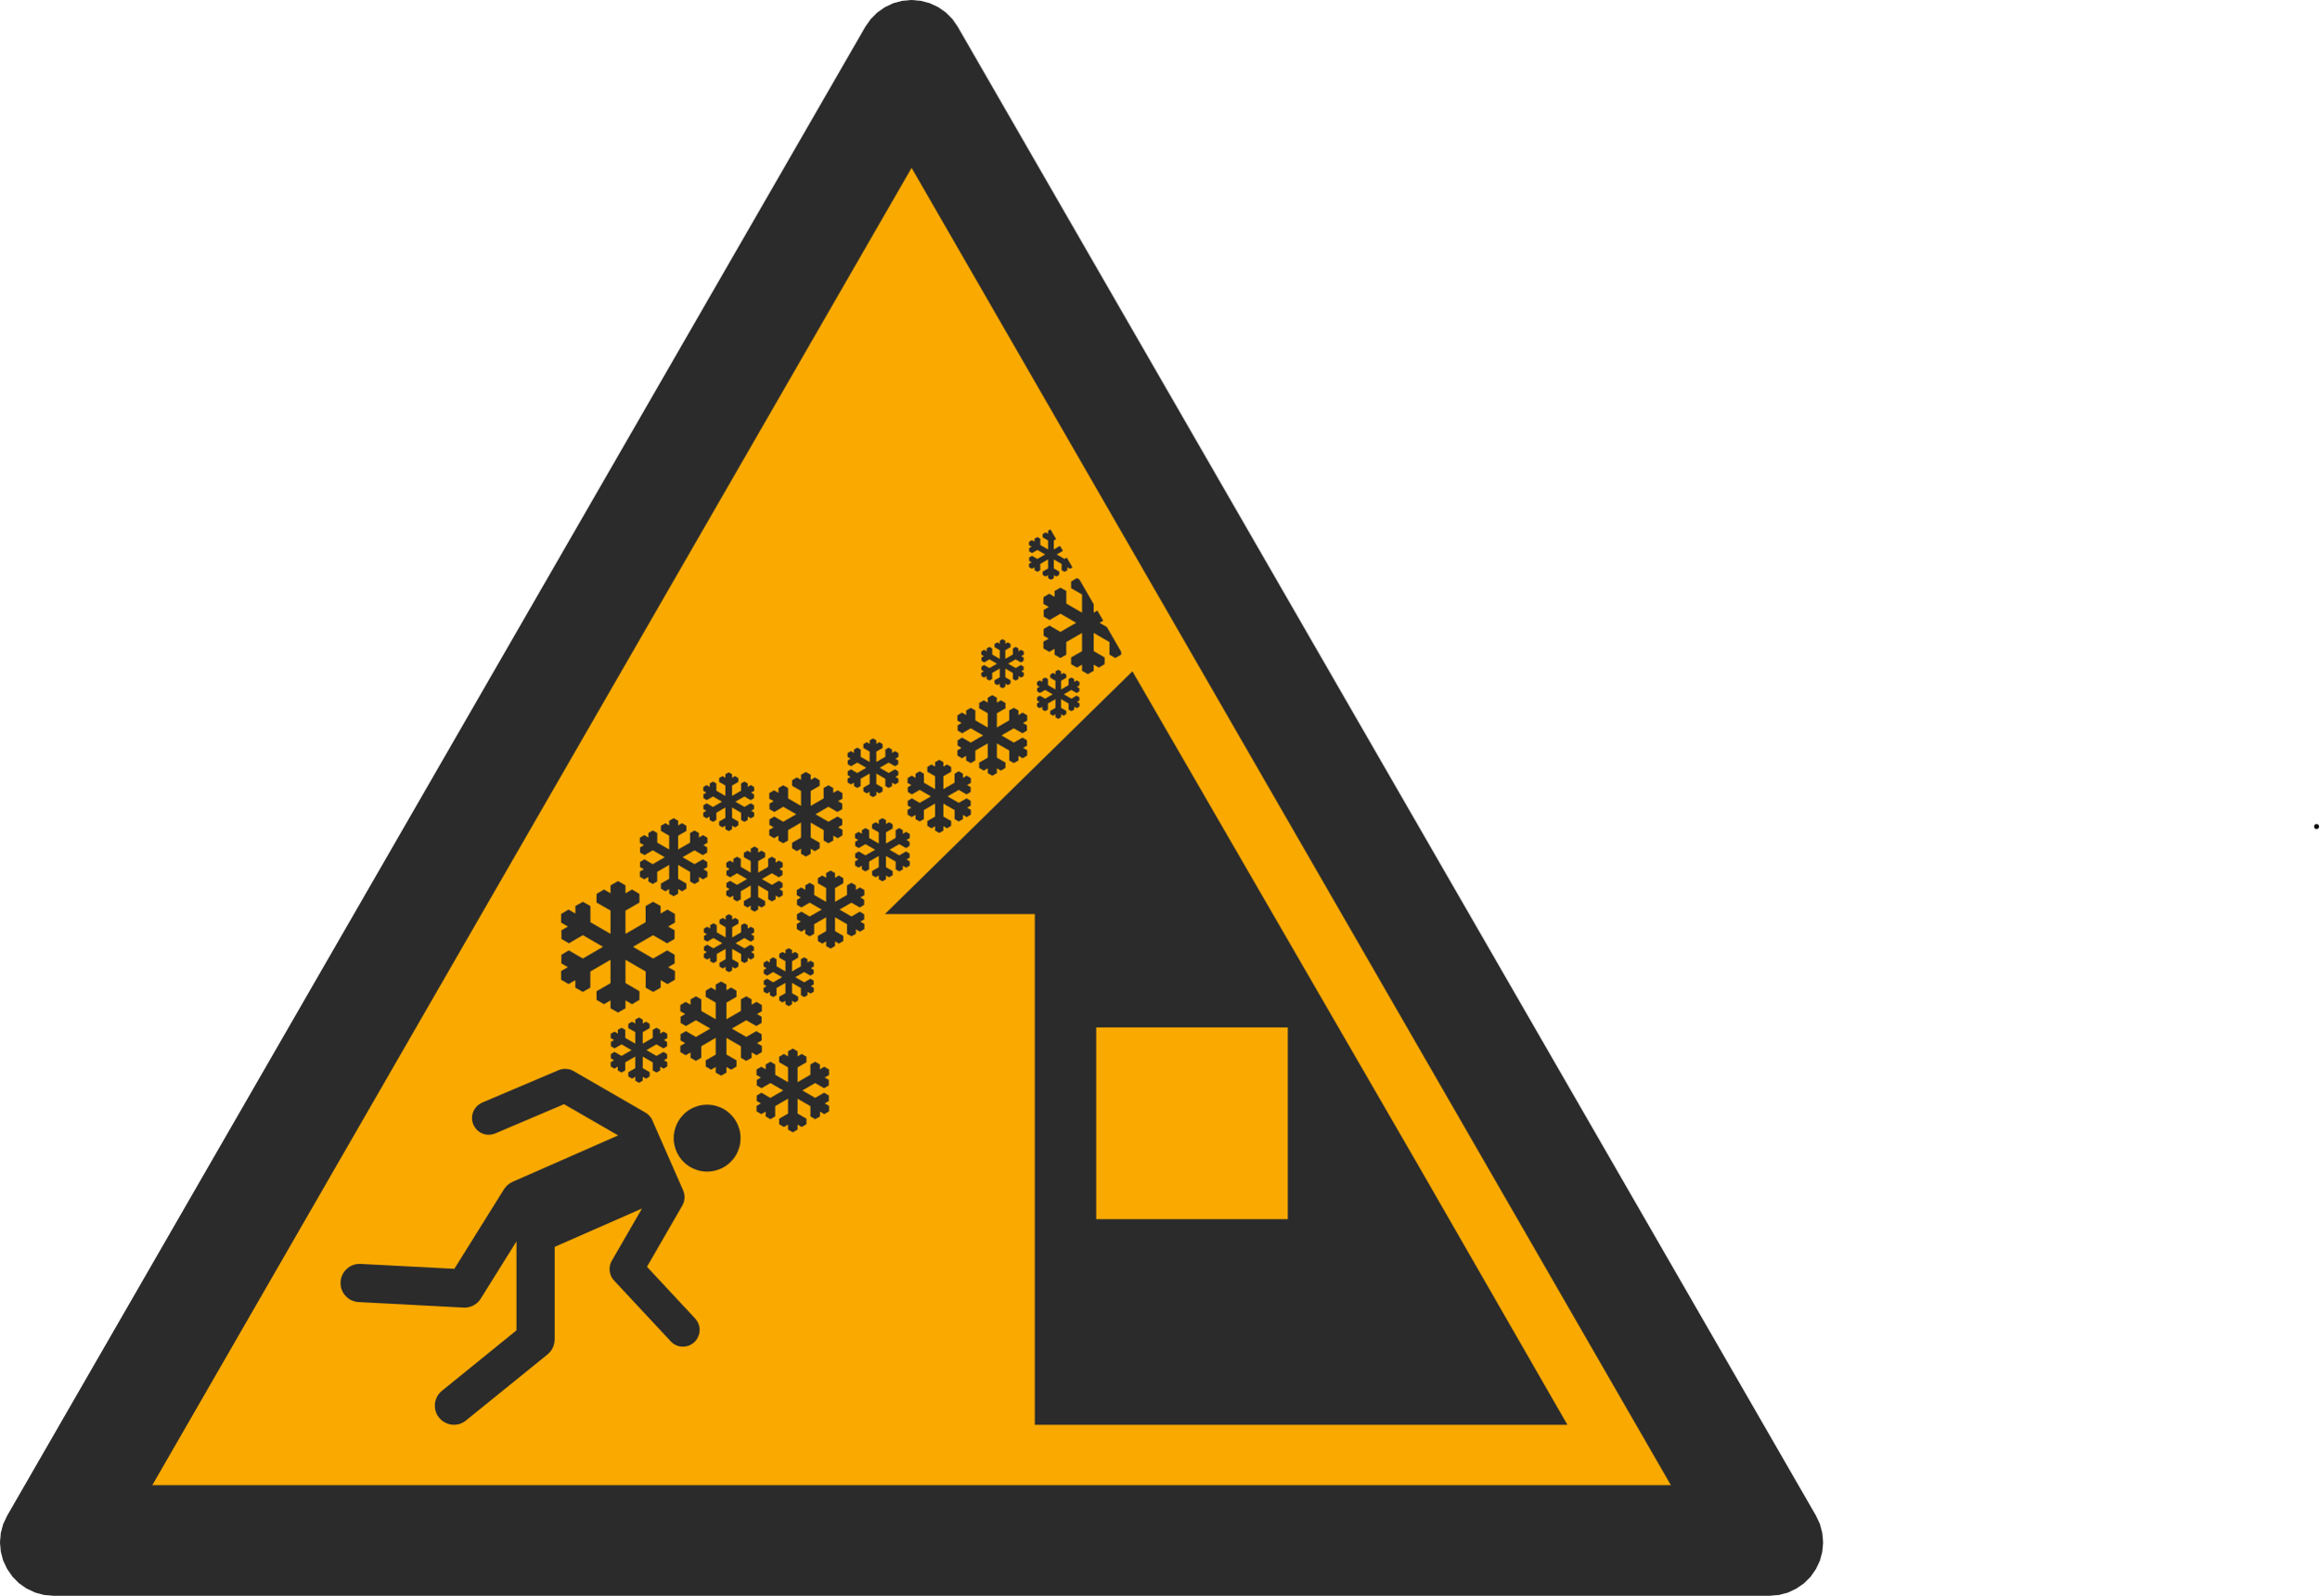
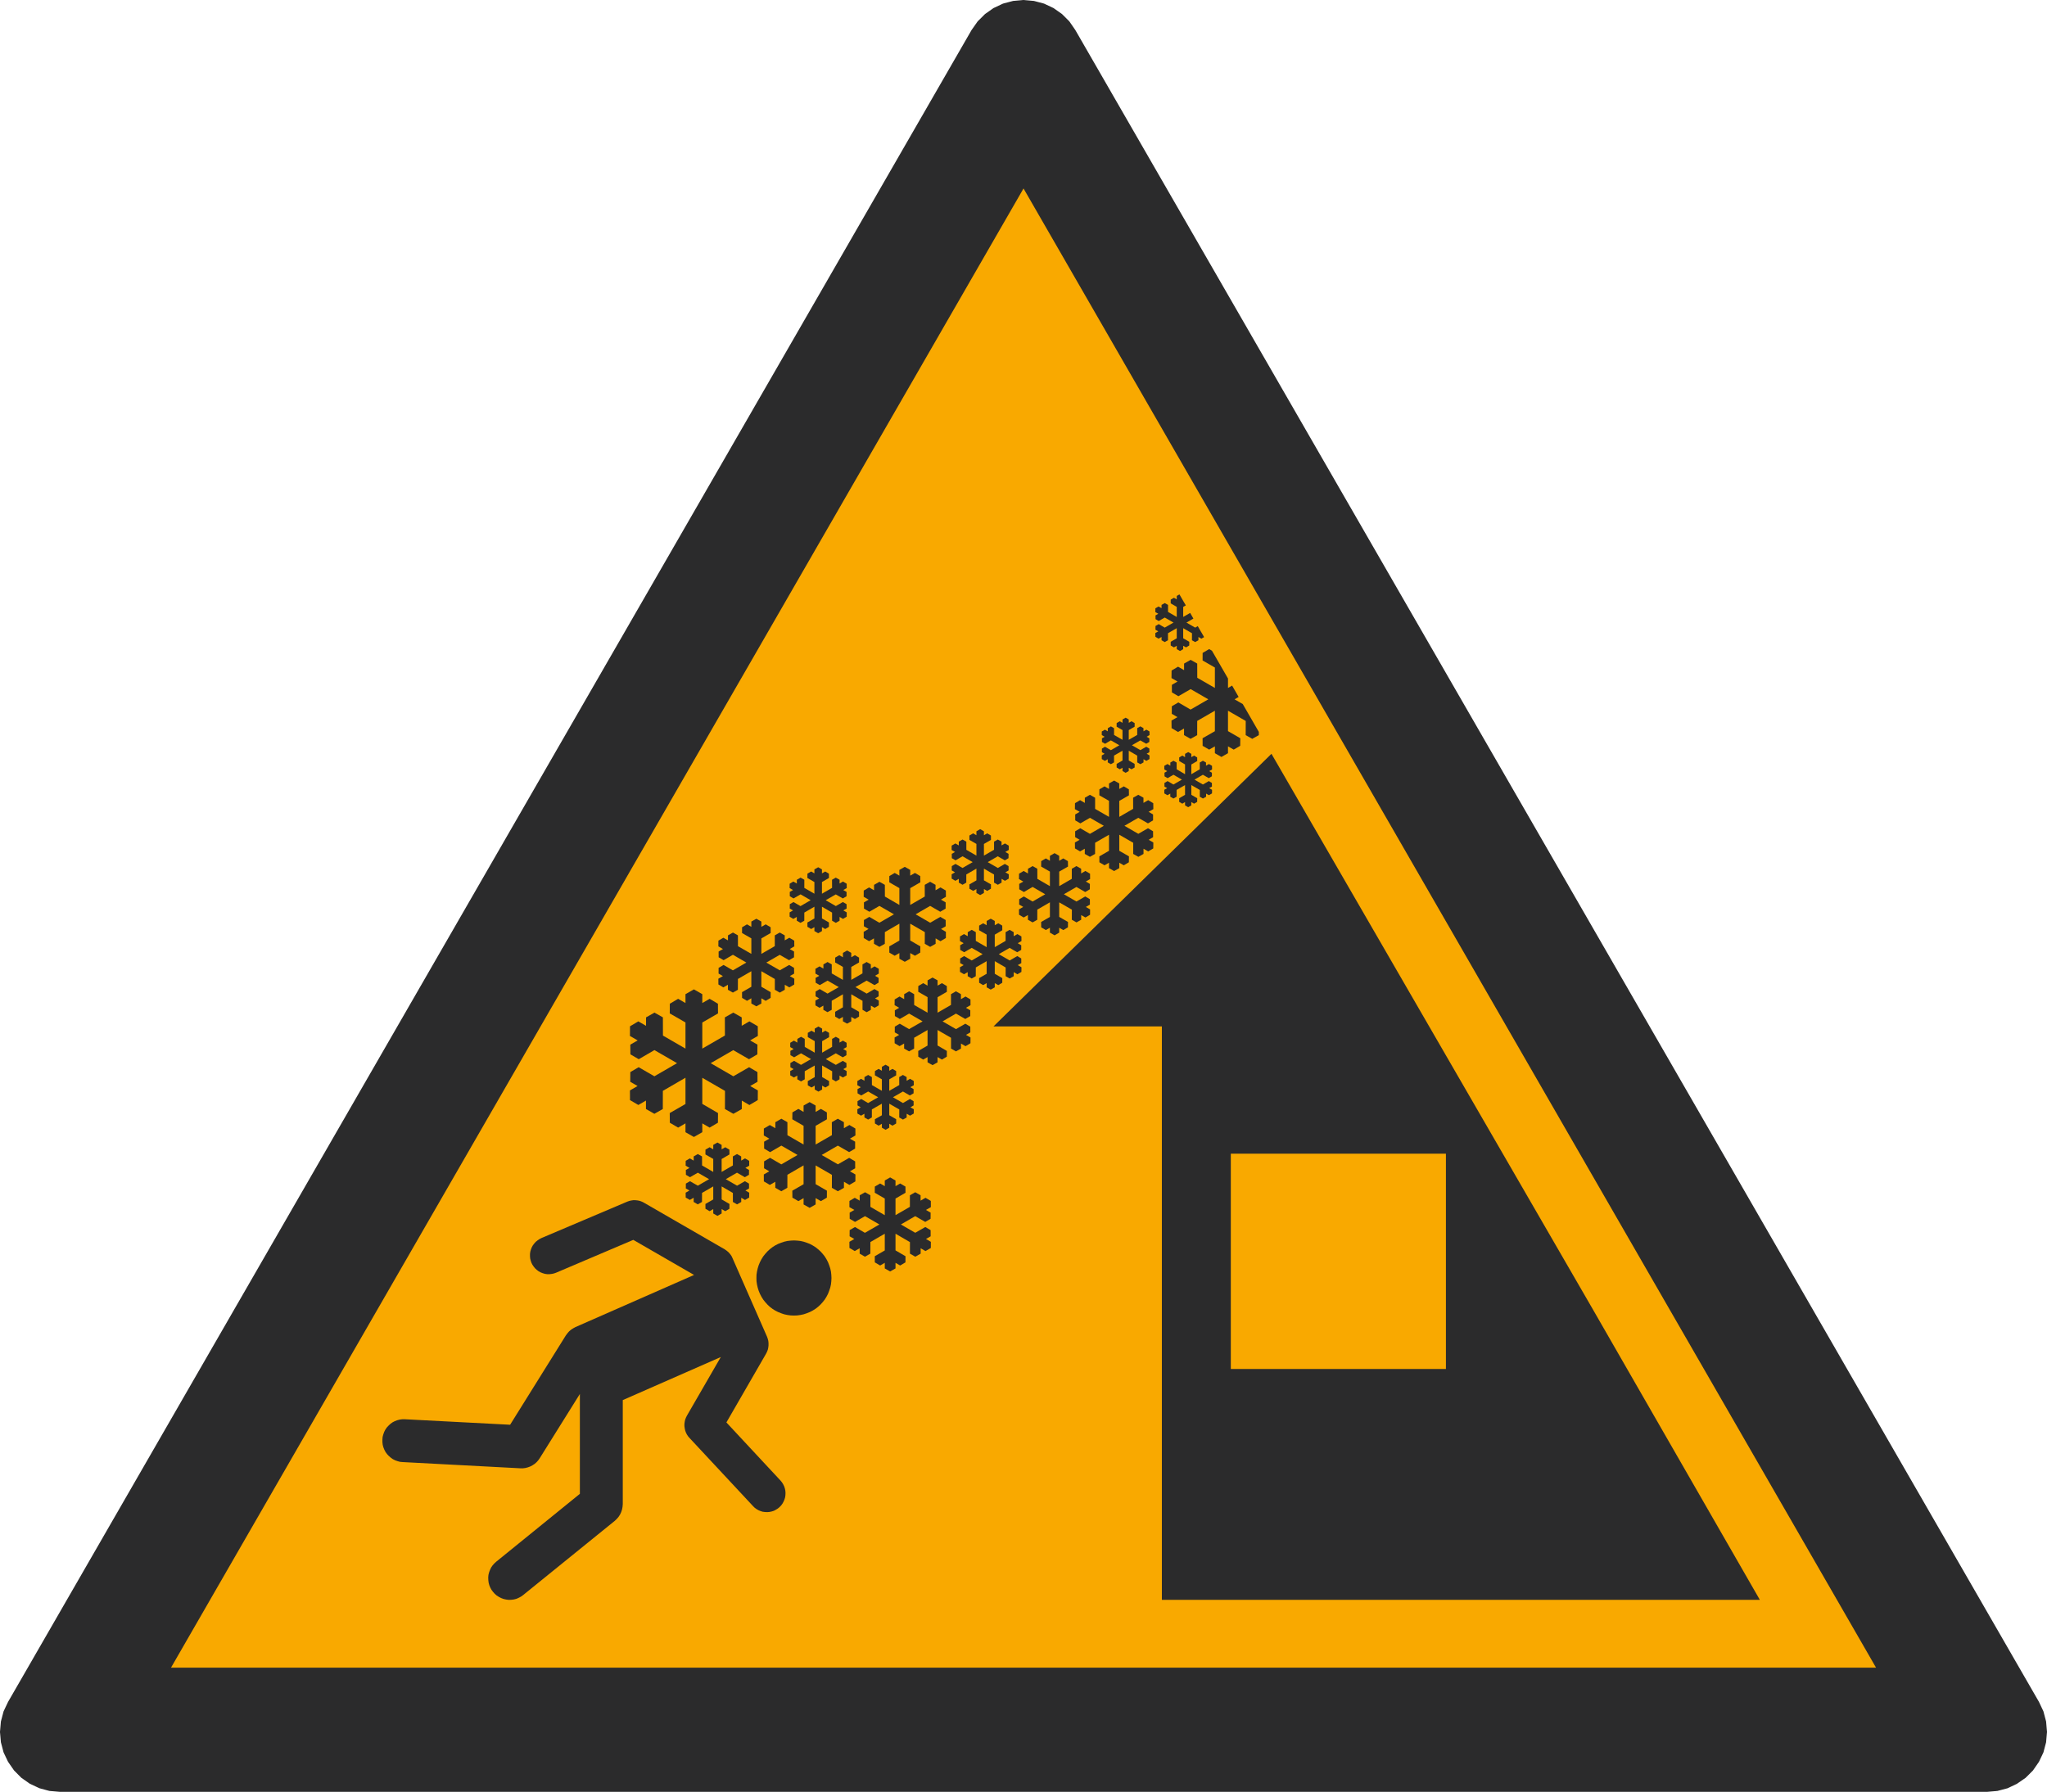
- <svg xmlns="http://www.w3.org/2000/svg" height="599.462pt" viewBox="0 0 870.94 599.462" width="870.94pt" version="1.1" id="svg25">
+ <svg xmlns="http://www.w3.org/2000/svg" height="599.462pt" viewBox="0 0 684.693 599.462" width="684.693pt" version="1.1" id="svg25">
  <defs id="defs25" />
-   <g fill-rule="evenodd" id="g25" transform="translate(-0.00113471,-8.4913688e-4)">
+   <g fill-rule="evenodd" id="g25" transform="translate(-0.00113471,-8.4914127e-4)">
    <path d="M 197.478,164.771 104.123,2.943 103.548,2.111 102.849,1.412 102.033,0.837 101.119,0.408 100.158,0.154 99.158,0.064 98.158,0.154 97.197,0.408 96.283,0.837 95.466,1.412 94.764,2.111 94.178,2.943 0.837,164.771 l -0.429,0.903 -0.258,0.972 -0.086,1 0.086,0.989 0.258,0.972 0.429,0.899 0.575,0.828 0.699,0.703 0.816,0.571 0.919,0.429 0.957,0.258 1,0.086 H 192.513 l 0.984,-0.086 0.976,-0.258 0.898,-0.429 0.828,-0.571 0.704,-0.703 0.574,-0.828 0.427,-0.899 0.257,-0.972 0.086,-0.989 -0.086,-1 -0.257,-0.972 z m 0,0" fill="#2b2b2c" stroke="#2b2b2c" stroke-miterlimit="2.613" stroke-width="0.128" transform="scale(3.452621,3.456221)" id="path1" />
    <path d="M 99.158,18.115 181.861,161.49 H 16.455 Z m 0,0" fill="#f9a900" stroke="#2b2b2c" stroke-miterlimit="2.613" stroke-width="0.128" transform="scale(3.452621,3.456221)" id="path2" />
    <g fill="#2b2b2c" id="g22">
      <path d="M 588.648,535.234 H 388.629 V 343.387 h -56.309 l 92.965,-91.199 107.488,185.828 z m 0,0" id="path3" />
      <path d="m 248.121,368.203 v 2.832 l -2.816,1.594 -2.82,-1.594 0.016,-6.074 -7.594,-4.387 v 8.734 l 5.258,3.066 -0.027,3.238 -2.777,1.633 -2.453,-1.418 v 2.957 l -2.809,1.594 -2.816,-1.594 v -2.957 l -2.457,1.418 -2.777,-1.633 -0.027,-3.238 5.262,-3.027 v -8.789 l -7.566,4.391 -0.016,6.074 -2.816,1.605 -2.82,-1.605 v -2.82 l -2.547,1.469 -2.793,-1.633 -0.016,-3.238 2.551,-1.473 -2.457,-1.418 0.031,-3.242 2.789,-1.633 5.262,3.039 7.578,-4.387 -7.566,-4.375 -5.246,3.051 -2.793,-1.633 -0.027,-3.242 2.457,-1.418 -2.578,-1.484 0.016,-3.238 2.789,-1.648 2.578,1.5 v -2.836 l 2.82,-1.594 2.816,1.594 0.016,6.09 7.539,4.359 v -8.75 l -5.262,-3.023 0.027,-3.238 2.777,-1.648 2.457,1.418 v -2.969 l 2.816,-1.609 2.809,1.609 v 2.969 l 2.453,-1.418 2.777,1.648 0.027,3.238 -5.258,3.051 v 8.723 l 7.566,-4.375 -0.016,-6.074 2.82,-1.594 2.816,1.594 v 2.82 l 2.578,-1.484 2.793,1.633 0.027,3.242 -2.59,1.496 2.453,1.406 -0.027,3.254 -2.793,1.633 -5.273,-3.039 -7.551,4.363 7.578,4.387 5.273,-3.039 2.793,1.633 0.027,3.242 -2.453,1.418 2.562,1.473 -0.027,3.238 -2.793,1.648 z m 0,0" id="path4" />
      <path d="m 303.27,372.602 v 1.258 l -1.242,0.699 -1.238,-0.699 0.012,-2.688 -3.355,-1.93 v 3.859 l 2.316,1.336 -0.012,1.434 -1.227,0.727 -1.082,-0.633 v 1.309 l -1.238,0.703 -1.227,-0.703 v -1.309 l -1.094,0.633 -1.227,-0.727 -0.016,-1.434 2.336,-1.32 v -3.875 l -3.348,1.914 v 2.688 l -1.254,0.715 -1.238,-0.715 v -1.242 l -1.121,0.648 -1.227,-0.715 -0.016,-1.43 1.133,-0.648 -1.078,-0.637 v -1.418 l 1.242,-0.727 2.305,1.348 3.359,-1.93 -3.344,-1.93 -2.32,1.336 -1.227,-0.715 -0.016,-1.43 1.094,-0.621 -1.148,-0.664 0.016,-1.43 1.227,-0.715 1.133,0.648 v -1.242 l 1.242,-0.703 1.238,0.703 0.016,2.684 3.332,1.918 v -3.848 l -2.336,-1.336 0.016,-1.43 1.227,-0.719 1.094,0.621 v -1.32 l 1.227,-0.703 1.242,0.703 v 1.32 l 1.078,-0.621 1.227,0.719 0.012,1.43 -2.316,1.352 v 3.832 l 3.344,-1.93 -0.016,-2.672 1.242,-0.703 1.242,0.703 v 1.242 l 1.145,-0.648 1.227,0.715 0.016,1.43 -1.148,0.648 1.082,0.637 v 1.414 l -1.242,0.73 -2.32,-1.336 -3.332,1.93 3.344,1.93 2.32,-1.348 1.23,0.727 0.012,1.418 -1.078,0.637 1.133,0.648 -0.016,1.43 -1.227,0.715 z m 0,0" id="path5" />
      <path d="m 280.812,359.832 v 1.254 l -1.238,0.703 -1.242,-0.703 0.016,-2.688 -3.359,-1.93 v 3.863 l 2.332,1.348 -0.012,1.418 -1.227,0.73 -1.094,-0.621 v 1.297 l -1.242,0.699 -1.227,-0.699 v -1.297 l -1.094,0.621 -1.227,-0.73 v -1.418 l 2.32,-1.336 v -3.875 l -3.344,1.918 v 2.699 l -1.242,0.703 -1.238,-0.703 v -1.254 l -1.133,0.648 -1.23,-0.719 -0.012,-1.43 1.133,-0.648 -1.078,-0.621 v -1.43 l 1.238,-0.73 2.309,1.352 3.355,-1.93 -3.344,-1.934 -2.305,1.336 -1.242,-0.715 -0.012,-1.43 1.09,-0.621 -1.145,-0.66 0.012,-1.434 1.227,-0.715 1.148,0.66 v -1.254 l 1.242,-0.703 1.227,0.703 0.012,2.688 3.332,1.93 v -3.859 l -2.32,-1.34 v -1.43 l 1.227,-0.715 1.094,0.621 v -1.324 l 1.227,-0.703 1.242,0.703 v 1.324 l 1.094,-0.621 1.227,0.715 0.012,1.43 -2.332,1.352 v 3.848 l 3.344,-1.945 -0.012,-2.672 1.254,-0.703 1.227,0.703 v 1.242 l 1.145,-0.648 1.23,0.715 0.012,1.434 -1.145,0.66 1.078,0.621 v 1.43 l -1.227,0.715 -2.336,-1.336 -3.328,1.934 3.344,1.93 2.32,-1.336 1.227,0.715 0.012,1.43 -1.078,0.621 1.133,0.648 -0.012,1.43 -1.227,0.719 z m 0,0" id="path6" />
      <path d="m 291.293,336.434 v 1.406 l -1.402,0.793 -1.391,-0.793 v -3.012 l -3.762,-2.188 v 4.348 l 2.602,1.512 v 1.605 l -1.387,0.812 -1.215,-0.703 v 1.473 l -1.387,0.781 -1.406,-0.781 v -1.473 l -1.211,0.703 -1.375,-0.812 -0.016,-1.605 2.602,-1.5 v -4.359 l -3.746,2.172 v 3.027 l -1.406,0.781 -1.387,-0.781 v -1.406 l -1.27,0.73 -1.387,-0.812 v -1.605 l 1.254,-0.73 -1.199,-0.699 v -1.609 l 1.387,-0.809 2.605,1.512 3.762,-2.172 -3.75,-2.176 -2.602,1.512 -1.379,-0.809 -0.027,-1.605 1.23,-0.703 -1.281,-0.742 v -1.605 l 1.387,-0.812 1.281,0.742 v -1.402 l 1.391,-0.797 1.402,0.797 v 3.023 l 3.734,2.16 v -4.348 l -2.602,-1.484 0.016,-1.621 1.375,-0.809 1.215,0.703 v -1.473 l 1.402,-0.797 1.387,0.797 v 1.473 l 1.215,-0.703 1.391,0.809 v 1.621 L 284.738,323.5 v 4.32 l 3.75,-2.172 v -3.012 l 1.391,-0.797 1.402,0.797 v 1.402 l 1.266,-0.742 1.391,0.812 0.012,1.605 -1.281,0.742 1.215,0.703 -0.012,1.59 -1.379,0.824 -2.613,-1.512 -3.75,2.176 3.762,2.172 2.602,-1.512 1.391,0.809 0.016,1.609 -1.215,0.699 1.266,0.73 -0.012,1.605 -1.391,0.812 z m 0,0" id="path7" />
      <path d="m 282.285,395.363 v 2.027 l -2.023,1.148 -2.012,-1.148 0.016,-4.348 -5.449,-3.145 v 6.262 l 3.777,2.188 -0.016,2.324 -2.008,1.172 -1.754,-1.012 v 2.121 l -2.008,1.133 -2.023,-1.133 v -2.121 l -1.742,1.012 -1.996,-1.172 -0.027,-2.324 3.766,-2.16 v -6.305 l -5.41,3.148 -0.016,4.344 -2.02,1.164 -2.012,-1.164 v -2.012 l -1.82,1.055 -2.008,-1.176 -0.016,-2.32 1.836,-1.055 -1.754,-1.012 0.012,-2.32 1.996,-1.176 3.766,2.188 5.434,-3.145 -5.422,-3.133 -3.762,2.188 -1.996,-1.191 -0.016,-2.309 1.754,-1.012 -1.848,-1.066 0.016,-2.32 2.008,-1.176 1.836,1.066 v -2.023 l 2.02,-1.148 2.012,1.148 0.012,4.359 5.398,3.117 v -6.262 l -3.766,-2.176 0.027,-2.309 1.996,-1.172 1.742,1.012 v -2.133 l 2.023,-1.148 2.008,1.148 v 2.133 l 1.754,-1.012 2.008,1.172 0.016,2.309 -3.777,2.188 v 6.25 l 5.438,-3.129 -0.016,-4.348 2.008,-1.148 2.023,1.148 v 2.023 l 1.848,-1.078 1.996,1.188 0.016,2.309 -1.848,1.078 1.754,1.012 -0.016,2.309 -1.996,1.176 -3.777,-2.172 -5.406,3.133 5.422,3.129 3.777,-2.172 1.996,1.188 0.012,2.309 -1.754,1.012 1.836,1.055 -0.016,2.32 -1.996,1.176 z m 0,0" id="path8" />
      <path d="m 321.438,349.125 v 1.676 l -1.672,0.941 -1.66,-0.941 v -3.605 l -4.504,-2.605 v 5.184 l 3.113,1.82 -0.012,1.918 -1.645,0.973 -1.457,-0.836 v 1.754 l -1.672,0.945 -1.676,-0.945 v -1.754 l -1.453,0.836 -1.648,-0.973 -0.012,-1.918 3.113,-1.793 v -5.211 l -4.488,2.59 v 3.621 l -1.676,0.941 -1.672,-0.941 v -1.691 l -1.523,0.879 -1.645,-0.973 -0.016,-1.918 1.512,-0.875 -1.457,-0.836 0.016,-1.934 1.656,-0.973 3.117,1.812 4.52,-2.594 -4.508,-2.605 -3.113,1.809 -1.645,-0.973 -0.027,-1.918 1.457,-0.848 -1.527,-0.879 0.016,-1.918 1.645,-0.984 1.539,0.891 v -1.672 l 1.672,-0.961 1.672,0.961 v 3.617 l 4.477,2.578 v -5.199 l -3.113,-1.793 0.012,-1.918 1.645,-0.973 1.457,0.836 v -1.77 l 1.672,-0.941 1.676,0.941 V 329.75 l 1.453,-0.836 1.648,0.973 0.012,1.918 -3.113,1.82 v 5.172 l 4.488,-2.594 v -3.602 l 1.66,-0.961 1.672,0.961 v 1.672 l 1.539,-0.891 1.645,0.984 0.016,1.918 -1.527,0.879 1.457,0.848 -0.012,1.918 -1.66,0.973 -3.129,-1.797 -4.477,2.594 4.492,2.594 3.129,-1.812 1.656,0.988 0.016,1.918 -1.457,0.836 1.512,0.875 -0.016,1.918 -1.645,0.988 z m 0,0" id="path9" />
      <path d="m 262.5,329.453 v 1.676 l -1.672,0.957 -1.66,-0.957 v -3.605 l -4.504,-2.605 v 5.199 l 3.113,1.809 -0.012,1.914 -1.645,0.988 -1.457,-0.852 v 1.754 l -1.672,0.945 -1.676,-0.945 v -1.754 l -1.453,0.852 -1.648,-0.988 -0.012,-1.914 3.113,-1.797 v -5.211 l -4.488,2.594 -0.016,3.617 -1.672,0.945 -1.66,-0.945 v -1.676 l -1.523,0.879 -1.656,-0.973 -0.016,-1.93 1.523,-0.879 -1.457,-0.836 0.016,-1.918 1.656,-0.973 3.117,1.809 4.504,-2.605 -4.492,-2.605 -3.113,1.809 -1.66,-0.969 -0.012,-1.918 1.457,-0.84 -1.539,-0.891 0.016,-1.914 1.656,-0.973 1.539,0.875 v -1.672 l 1.672,-0.945 1.66,0.945 0.012,3.617 4.477,2.578 v -5.195 l -3.113,-1.785 0.012,-1.93 1.648,-0.973 1.453,0.84 v -1.77 l 1.676,-0.945 1.672,0.945 v 1.77 l 1.457,-0.84 1.645,0.973 0.012,1.93 -3.113,1.809 v 5.172 l 4.492,-2.59 v -3.605 l 1.656,-0.945 1.672,0.945 v 1.672 l 1.539,-0.875 1.645,0.973 0.016,1.914 -1.523,0.891 1.441,0.84 -0.016,1.918 -1.656,0.969 -3.117,-1.793 -4.492,2.59 4.508,2.594 3.129,-1.797 1.645,0.973 0.027,1.93 -1.457,0.824 1.512,0.879 -0.016,1.93 -1.645,0.973 z m 0,0" id="path10" />
      <path d="M 312.953,313.93 V 315.75 l -1.82,1.027 -1.809,-1.027 0.016,-3.914 -4.883,-2.809 v 5.617 l 3.387,1.969 -0.031,2.082 -1.777,1.051 -1.578,-0.902 v 1.902 l -1.82,1.027 -1.809,-1.027 v -1.902 l -1.562,0.902 -1.797,-1.051 -0.012,-2.082 3.371,-1.941 v -5.66 l -4.855,2.824 -0.016,3.914 -1.805,1.027 -1.82,-1.027 v -1.82 l -1.633,0.945 -1.793,-1.055 -0.016,-2.078 1.633,-0.961 -1.566,-0.902 0.016,-2.082 1.793,-1.051 3.371,1.957 4.883,-2.82 -4.867,-2.809 -3.371,1.957 -1.797,-1.055 -0.012,-2.078 1.578,-0.918 -1.66,-0.957 0.016,-2.082 1.793,-1.051 1.66,0.957 v -1.82 L 294.164,295 l 1.809,1.027 0.012,3.914 4.844,2.809 v -5.629 l -3.371,-1.945 0.012,-2.078 1.797,-1.055 1.562,0.906 v -1.918 l 1.809,-1.027 1.82,1.027 v 1.918 l 1.578,-0.906 1.777,1.055 0.031,2.078 -3.387,1.957 V 302.75 l 4.867,-2.809 -0.012,-3.914 1.805,-1.027 1.809,1.027 v 1.82 l 1.66,-0.957 1.793,1.051 0.016,2.082 -1.66,0.957 1.578,0.918 -0.016,2.078 -1.793,1.055 -3.387,-1.957 -4.852,2.809 4.867,2.82 3.387,-1.957 1.793,1.051 0.012,2.082 -1.578,0.918 1.648,0.945 -0.016,2.078 -1.793,1.066 z m 0,0" id="path11" />
      <path d="m 361.641,306.137 v 1.566 l -1.566,0.891 -1.562,-0.891 0.016,-3.375 -4.238,-2.441 v 4.859 l 2.941,1.699 -0.027,1.797 -1.551,0.918 -1.363,-0.781 v 1.633 l -1.551,0.902 -1.562,-0.902 v -1.633 l -1.363,0.781 -1.551,-0.918 -0.016,-1.797 2.93,-1.672 v -4.902 l -4.211,2.445 -0.012,3.387 -1.566,0.891 -1.562,-0.891 V 306.125 l -1.418,0.824 -1.551,-0.918 -0.027,-1.797 1.43,-0.824 -1.363,-0.781 0.016,-1.797 1.551,-0.918 2.926,1.699 4.223,-2.441 -4.223,-2.445 -2.914,1.703 -1.551,-0.918 -0.012,-1.797 1.363,-0.781 -1.445,-0.84 0.027,-1.793 1.551,-0.918 1.43,0.836 v -1.578 l 1.566,-0.895 1.562,0.895 0.016,3.387 4.195,2.43 v -4.871 l -2.93,-1.676 0.016,-1.809 1.551,-0.918 1.363,0.797 v -1.66 l 1.562,-0.895 1.551,0.895 v 1.66 l 1.363,-0.797 1.551,0.918 0.027,1.809 -2.941,1.688 v 4.859 L 358.5,294.016 v -3.375 l 1.562,-0.895 1.566,0.895 v 1.578 l 1.43,-0.836 1.551,0.918 0.012,1.793 -1.43,0.824 1.363,0.797 -0.016,1.797 -1.551,0.918 -2.938,-1.688 -4.195,2.43 4.207,2.43 2.941,-1.688 1.551,0.918 0.012,1.797 -1.359,0.797 1.414,0.809 -0.012,1.797 -1.551,0.918 z m 0,0" id="path12" />
      <path d="m 339.078,325.227 v 1.363 l -1.352,0.773 -1.348,-0.773 v -2.914 l -3.641,-2.121 v 4.215 l 2.523,1.469 -0.016,1.555 -1.336,0.781 -1.172,-0.672 v 1.414 l -1.348,0.758 -1.363,-0.758 v -1.414 l -1.172,0.672 -1.336,-0.781 -0.016,-1.555 2.523,-1.457 v -4.227 l -3.629,2.105 -0.012,2.93 -1.352,0.773 -1.348,-0.773 v -1.363 l -1.227,0.719 -1.348,-0.797 -0.016,-1.555 1.242,-0.715 -1.176,-0.676 v -1.551 l 1.336,-0.797 2.535,1.473 3.645,-2.109 -3.645,-2.105 -2.52,1.461 -1.336,-0.785 -0.016,-1.551 1.176,-0.691 -1.242,-0.715 0.016,-1.551 1.348,-0.785 1.242,0.715 v -1.363 l 1.348,-0.77 1.348,0.77 v 2.93 l 3.629,2.094 v -4.199 l -2.523,-1.457 0.016,-1.555 1.332,-0.781 1.176,0.66 v -1.43 l 1.363,-0.758 1.348,0.758 v 1.43 l 1.172,-0.66 1.336,0.781 0.016,1.555 -2.523,1.473 v 4.184 l 3.629,-2.105 v -2.918 l 1.348,-0.77 1.348,0.77 v 1.363 l 1.254,-0.715 1.336,0.785 0.016,1.551 -1.242,0.715 1.172,0.691 -0.012,1.551 -1.348,0.785 -2.523,-1.461 -3.629,2.105 3.641,2.109 2.535,-1.473 1.336,0.797 0.016,1.551 -1.176,0.676 1.23,0.715 -0.016,1.555 -1.336,0.797 z m 0,0" id="path13" />
      <path d="m 382.492,283.941 v 1.742 l -1.727,0.973 -1.727,-0.973 0.012,-3.727 -4.664,-2.688 v 5.363 l 3.234,1.863 -0.027,1.984 -1.699,1.012 -1.508,-0.863 v 1.809 l -1.727,0.973 -1.715,-0.973 v -1.809 l -1.496,0.863 -1.715,-1.012 -0.012,-1.984 3.223,-1.852 v -5.375 l -4.641,2.676 -0.012,3.738 -1.727,0.973 -1.715,-0.973 v -1.742 l -1.578,0.906 -1.699,-1 -0.027,-1.984 1.578,-0.906 -1.496,-0.875 v -1.973 l 1.715,-1.012 3.223,1.875 4.652,-2.699 -4.641,-2.672 -3.207,1.863 -1.715,-1 -0.016,-1.984 1.5,-0.879 -1.594,-0.902 0.027,-1.984 1.699,-1.016 1.594,0.918 v -1.727 l 1.711,-0.984 1.727,0.984 v 3.727 l 4.641,2.672 v -5.371 l -3.223,-1.836 0.012,-2 1.715,-1 1.496,0.867 v -1.836 l 1.715,-0.973 1.723,0.973 v 1.836 l 1.512,-0.867 1.699,1 0.027,2 -3.234,1.863 v 5.344 l 4.637,-2.684 -0.012,-3.727 1.738,-0.973 1.727,0.973 v 1.738 l 1.578,-0.918 1.699,1.016 0.027,1.984 -1.59,0.902 1.496,0.879 v 1.984 l -1.711,1 -3.238,-1.863 -4.625,2.672 4.637,2.688 3.238,-1.863 1.699,1.012 0.016,1.973 -1.484,0.875 1.562,0.906 -0.027,1.984 -1.699,1 z m 0,0" id="path14" />
      <path d="m 247.934,400.711 v 1.406 l -1.391,0.809 -1.402,-0.809 v -3.012 l -3.762,-2.188 v 4.348 l 2.617,1.523 -0.016,1.609 -1.387,0.809 -1.215,-0.703 v 1.473 l -1.402,0.797 -1.402,-0.797 v -1.473 l -1.215,0.703 -1.391,-0.809 -0.012,-1.609 2.617,-1.512 v -4.359 l -3.75,2.172 -0.016,3.027 -1.402,0.809 -1.387,-0.809 v -1.406 l -1.27,0.73 -1.391,-0.797 -0.012,-1.621 1.266,-0.73 -1.211,-0.699 0.012,-1.621 1.375,-0.797 2.617,1.5 3.777,-2.176 -3.762,-2.172 -2.617,1.512 -1.375,-0.809 -0.016,-1.609 1.215,-0.699 -1.281,-0.746 0.012,-1.617 1.391,-0.812 1.281,0.742 v -1.402 l 1.391,-0.797 1.402,0.797 0.012,3.023 3.738,2.16 v -4.348 l -2.617,-1.496 0.012,-1.609 1.391,-0.809 1.215,0.703 v -1.484 l 1.402,-0.797 1.402,0.797 v 1.484 l 1.215,-0.703 1.387,0.809 0.016,1.609 -2.617,1.523 v 4.32 l 3.762,-2.172 -0.012,-3.012 1.402,-0.797 1.387,0.797 v 1.402 l 1.281,-0.742 1.391,0.812 0.016,1.617 -1.281,0.746 1.211,0.699 -0.012,1.609 -1.375,0.809 -2.633,-1.512 -3.75,2.172 3.777,2.176 2.617,-1.5 1.375,0.809 0.016,1.609 -1.215,0.699 1.27,0.73 -0.016,1.621 -1.391,0.809 z m 0,0" id="path15" />
      <path d="m 280.828,306.758 v 1.27 l -1.254,0.715 -1.254,-0.715 v -2.715 l -3.387,-1.969 v 3.914 l 2.348,1.363 -0.016,1.445 -1.238,0.742 -1.094,-0.633 v 1.32 l -1.254,0.719 -1.27,-0.719 v -1.32 l -1.09,0.633 -1.242,-0.742 -0.012,-1.445 2.344,-1.348 v -3.93 l -3.371,1.957 -0.012,2.727 -1.258,0.715 -1.254,-0.715 v -1.27 l -1.145,0.664 -1.242,-0.73 -0.012,-1.445 1.133,-0.66 -1.078,-0.637 v -1.441 l 1.238,-0.73 2.348,1.363 3.398,-1.973 -3.371,-1.957 -2.359,1.363 -1.242,-0.727 -0.016,-1.445 1.094,-0.637 -1.145,-0.66 0.012,-1.445 1.242,-0.742 1.16,0.676 v -1.27 l 1.254,-0.715 1.254,0.715 v 2.727 l 3.371,1.945 v -3.914 l -2.348,-1.352 0.016,-1.445 1.242,-0.727 1.09,0.633 v -1.336 l 1.27,-0.715 1.254,0.715 v 1.336 l 1.094,-0.633 1.238,0.727 0.016,1.445 -2.348,1.363 v 3.902 l 3.387,-1.957 -0.016,-2.715 1.254,-0.715 1.27,0.715 v 1.27 l 1.145,-0.676 1.242,0.742 0.012,1.445 -1.16,0.66 1.105,0.637 -0.012,1.445 -1.242,0.727 -2.359,-1.348 -3.371,1.941 3.387,1.961 2.359,-1.352 1.238,0.73 0.016,1.441 -1.105,0.637 1.145,0.66 -0.012,1.445 -1.242,0.73 z m 0,0" id="path16" />
      <path d="m 335.016,294.016 v 1.27 l -1.254,0.715 -1.266,-0.715 v -2.715 l -3.387,-1.973 v 3.918 l 2.359,1.363 -0.012,1.441 -1.254,0.73 -1.094,-0.621 v 1.309 l -1.254,0.715 -1.254,-0.715 v -1.309 l -1.094,0.621 -1.254,-0.73 v -1.441 l 2.348,-1.352 v -3.93 l -3.387,1.957 v 2.73 L 321.949,296 l -1.242,-0.715 v -1.27 l -1.145,0.66 -1.242,-0.73 -0.012,-1.441 1.133,-0.676 -1.094,-0.621 0.012,-1.445 1.242,-0.742 2.348,1.363 3.398,-1.957 -3.387,-1.957 -2.344,1.363 -1.242,-0.73 -0.016,-1.445 1.094,-0.633 -1.145,-0.664 0.012,-1.457 1.242,-0.727 1.145,0.66 v -1.258 l 1.254,-0.715 1.27,0.715 v 2.73 l 3.371,1.941 v -3.914 l -2.348,-1.352 v -1.457 l 1.254,-0.73 1.094,0.637 v -1.324 l 1.254,-0.715 1.254,0.715 v 1.324 l 1.094,-0.637 1.254,0.73 0.012,1.457 -2.359,1.363 V 286.25 l 3.387,-1.957 v -2.715 l 1.254,-0.715 1.254,0.715 v 1.258 l 1.148,-0.66 1.254,0.727 0.012,1.445 -1.16,0.676 1.094,0.633 -0.016,1.445 -1.227,0.73 -2.375,-1.352 -3.355,1.945 3.383,1.957 2.348,-1.363 1.242,0.742 0.012,1.445 -1.09,0.633 1.145,0.664 -0.012,1.441 -1.254,0.73 z m 0,0" id="path17" />
      <path d="m 382.492,253.996 v 1.066 l -1.055,0.598 -1.051,-0.598 v -2.266 l -2.832,-1.648 v 3.27 l 1.969,1.145 v 1.203 l -1.051,0.605 -0.918,-0.523 v 1.105 l -1.039,0.594 -1.051,-0.594 v -1.105 l -0.918,0.523 -1.039,-0.605 -0.012,-1.203 1.969,-1.133 v -3.281 l -2.832,1.633 v 2.27 l -1.055,0.609 -1.051,-0.609 v -1.055 l -0.945,0.555 -1.051,-0.605 v -1.215 l 0.945,-0.555 -0.902,-0.527 v -1.203 l 1.035,-0.621 1.969,1.148 2.836,-1.645 -2.836,-1.637 -1.953,1.148 -1.039,-0.621 v -1.199 l 0.902,-0.527 -0.957,-0.566 v -1.203 l 1.051,-0.609 0.961,0.555 v -1.051 l 1.051,-0.609 1.039,0.609 0.012,2.266 2.82,1.621 V 244.25 l -1.969,-1.133 0.012,-1.215 1.039,-0.609 0.918,0.527 v -1.121 l 1.051,-0.594 1.039,0.594 v 1.121 l 0.918,-0.527 1.051,0.609 v 1.215 l -1.969,1.133 v 3.254 l 2.832,-1.633 v -2.27 l 1.039,-0.594 1.051,0.594 v 1.066 l 0.973,-0.555 1.039,0.609 0.012,1.203 -0.969,0.566 0.918,0.527 -0.016,1.199 -1.039,0.609 -1.969,-1.121 -2.82,1.621 2.836,1.633 1.969,-1.137 1.035,0.621 v 1.203 l -0.902,0.527 0.957,0.555 -0.012,1.215 -1.039,0.605 z m 0,0" id="path18" />
      <path d="m 403.422,265.5 v 1.055 l -1.051,0.594 -1.051,-0.594 v -2.27 l -2.832,-1.633 v 3.254 l 1.969,1.148 -0.016,1.215 -1.039,0.605 -0.918,-0.539 v 1.105 l -1.051,0.609 -1.051,-0.609 v -1.105 l -0.918,0.539 -1.039,-0.605 v -1.215 l 1.957,-1.137 v -3.266 l -2.82,1.621 v 2.281 l -1.066,0.594 -1.051,-0.594 V 265.5 l -0.941,0.539 -1.055,-0.605 v -1.215 l 0.957,-0.539 -0.914,-0.527 v -1.215 l 1.051,-0.621 1.953,1.145 2.836,-1.633 -2.82,-1.633 -1.969,1.133 -1.027,-0.605 -0.012,-1.215 0.918,-0.527 -0.973,-0.555 v -1.215 l 1.051,-0.605 0.961,0.551 v -1.051 l 1.051,-0.594 1.051,0.594 0.016,2.266 2.805,1.637 v -3.27 l -1.957,-1.133 v -1.203 l 1.039,-0.621 0.918,0.527 v -1.105 l 1.051,-0.594 1.051,0.594 v 1.105 l 0.918,-0.527 1.039,0.621 0.016,1.203 -1.969,1.148 v 3.254 l 2.816,-1.637 v -2.266 l 1.051,-0.594 1.039,0.594 v 1.051 l 0.973,-0.551 1.039,0.605 0.012,1.215 -0.957,0.555 0.902,0.527 v 1.199 l -1.051,0.621 -1.969,-1.133 -2.805,1.633 2.82,1.633 1.969,-1.145 1.035,0.621 0.016,1.215 -0.918,0.527 0.957,0.551 -0.012,1.203 -1.039,0.605 z m 0,0" id="path19" />
      <path d="m 421.062,244.859 v 1.078 l -2.199,1.242 -2.195,-1.242 0.012,-4.738 -5.934,-3.43 v 6.832 l 4.113,2.375 -0.027,2.539 -2.172,1.27 -1.914,-1.094 v 2.293 l -2.199,1.258 -2.184,-1.258 v -2.293 l -1.914,1.094 -2.188,-1.27 -0.012,-2.539 4.113,-2.348 v -6.859 l -5.91,3.414 -0.012,4.754 -2.199,1.242 -2.199,-1.242 v -2.215 l -1.996,1.16 -2.168,-1.281 -0.031,-2.539 1.996,-1.145 -1.898,-1.109 0.012,-2.523 2.184,-1.285 4.09,2.391 5.934,-3.43 -5.906,-3.414 -4.102,2.375 -2.172,-1.281 -0.012,-2.523 1.898,-1.109 -2.023,-1.16 0.031,-2.523 2.168,-1.285 2.012,1.164 V 222 l 2.199,-1.242 2.195,1.242 0.016,4.754 5.895,3.402 v -6.832 l -4.113,-2.363 0.012,-2.523 2.188,-1.285 0.93,0.543 5.367,9.301 v 3.16 l 1.375,-0.797 2.184,3.805 -1.359,0.797 2.738,1.582 z m 0,0" id="path20" />
      <path d="m 307.949,417.613 v 1.797 l -1.793,1.027 -1.793,-1.027 v -3.859 l -4.828,-2.809 v 5.574 l 3.344,1.957 -0.016,2.055 -1.777,1.051 -1.551,-0.902 v 1.875 l -1.797,1.027 -1.793,-1.027 v -1.875 l -1.551,0.902 -1.781,-1.051 -0.012,-2.055 3.344,-1.93 v -5.602 l -4.812,2.793 -0.016,3.875 -1.793,1.027 -1.781,-1.027 v -1.797 l -1.633,0.934 -1.777,-1.039 -0.016,-2.055 1.633,-0.945 -1.566,-0.902 0.016,-2.066 1.781,-1.039 3.328,1.945 4.844,-2.797 -4.816,-2.781 -3.344,1.93 -1.781,-1.051 -0.012,-2.055 1.562,-0.902 -1.645,-0.945 0.016,-2.066 1.777,-1.051 1.645,0.957 v -1.797 l 1.797,-1.023 1.777,1.023 0.016,3.875 4.801,2.781 v -5.574 l -3.344,-1.93 0.012,-2.066 1.781,-1.039 1.551,0.902 v -1.902 l 1.793,-1.027 1.797,1.027 v 1.902 l 1.551,-0.902 1.777,1.039 0.016,2.066 -3.344,1.941 v 5.551 l 4.812,-2.781 v -3.863 l 1.793,-1.023 1.781,1.023 v 1.797 l 1.645,-0.957 1.781,1.051 0.016,2.066 -1.648,0.945 1.566,0.902 -0.016,2.055 -1.777,1.051 -3.359,-1.93 -4.801,2.781 4.812,2.781 L 309.5,410.5 l 1.781,1.051 0.012,2.055 -1.562,0.902 1.633,0.945 -0.016,2.066 -1.781,1.027 z m 0,0" id="path21" />
      <path d="m 400.859,213.102 v 1.094 l -1.078,0.609 -1.094,-0.609 0.016,-2.348 -2.941,-1.688 v 3.375 l 2.039,1.176 -0.016,1.242 -1.078,0.633 -0.945,-0.539 v 1.133 l -1.066,0.621 -1.09,-0.621 v -1.133 l -0.945,0.539 -1.078,-0.633 v -1.242 l 2.023,-1.16 v -3.391 l -2.93,1.688 v 2.348 l -1.078,0.609 -1.078,-0.609 v -1.094 l -0.996,0.57 -1.066,-0.637 -0.016,-1.242 0.984,-0.566 -0.941,-0.555 0.012,-1.242 1.078,-0.633 2.012,1.176 2.938,-1.688 -2.926,-1.688 -2.023,1.172 -1.062,-0.633 -0.016,-1.242 0.945,-0.555 -1,-0.566 0.016,-1.254 1.066,-0.621 0.996,0.566 v -1.094 l 1.078,-0.609 1.094,0.609 v 2.348 l 2.914,1.688 v -3.375 l -2.023,-1.176 v -1.242 l 1.078,-0.633 0.945,0.539 V 199.375 l 0.902,-0.516 0.215,0.367 0.637,1.105 0.133,0.23 0.188,0.336 0.961,1.633 -0.879,0.516 v 3.348 l 2.332,-1.336 1.082,1.887 -2.32,1.34 2.926,1.688 0.852,-0.5 1.035,1.793 0.137,0.23 0.109,0.176 0.688,1.203 0.148,0.27 -0.906,0.527 z m 0,0" id="path22" />
    </g>
    <path d="m 483.641,385.969 h -71.949 v 72.027 h 71.949 z m 0,0" fill="#f9a900" id="path23" />
    <path d="m 192.477,443.98 -0.742,0.406 -0.73,0.473 -0.66,0.566 -0.551,0.637 -0.516,0.688 -18.648,29.902 -35.188,-1.836 h -0.879 l -0.848,0.109 -0.836,0.215 -0.824,0.312 -0.77,0.402 -0.688,0.5 -0.633,0.594 -0.594,0.637 -0.484,0.715 -0.391,0.77 -0.297,0.836 -0.219,0.824 -0.066,0.879 v 0.848 l 0.094,0.879 0.215,0.824 0.324,0.824 0.391,0.754 0.516,0.719 0.594,0.633 0.633,0.555 0.715,0.512 0.77,0.391 0.836,0.297 0.82,0.219 0.879,0.078 39.379,2.082 h 0.863 l 0.824,-0.109 0.824,-0.215 0.793,-0.297 0.742,-0.395 0.73,-0.484 0.633,-0.555 0.551,-0.621 0.488,-0.688 13.434,-21.508 v 33.414 l -27.988,22.711 -0.645,0.594 -0.582,0.66 -0.484,0.715 -0.363,0.77 -0.297,0.797 -0.219,0.852 -0.078,0.852 0.027,0.891 0.105,0.852 0.219,0.848 0.324,0.797 0.418,0.77 0.512,0.691 0.578,0.645 0.633,0.555 0.758,0.488 0.77,0.391 0.793,0.297 0.852,0.188 0.848,0.109 0.879,-0.027 0.863,-0.109 0.848,-0.215 0.797,-0.352 0.742,-0.391 0.715,-0.516 30.668,-24.84 0.66,-0.637 0.594,-0.688 0.5,-0.781 0.379,-0.824 0.281,-0.852 0.164,-0.902 0.078,-0.906 v -34.793 L 241.098,454 l -11.332,19.613 -0.32,0.648 -0.27,0.691 -0.152,0.715 -0.094,0.715 v 0.73 l 0.094,0.715 0.152,0.715 0.242,0.688 0.32,0.648 0.395,0.609 0.484,0.566 21.27,22.828 0.551,0.543 0.609,0.445 0.645,0.375 0.715,0.297 0.715,0.219 0.758,0.094 0.766,0.027 0.742,-0.055 0.742,-0.16 0.73,-0.23 0.66,-0.352 0.633,-0.391 0.594,-0.488 0.527,-0.551 0.457,-0.621 0.363,-0.664 0.297,-0.688 0.215,-0.727 0.109,-0.746 0.027,-0.77 -0.055,-0.742 -0.16,-0.742 -0.242,-0.727 -0.34,-0.691 -0.402,-0.633 -0.484,-0.594 -18.086,-19.43 13.27,-23.004 0.324,-0.66 0.27,-0.703 0.148,-0.715 0.078,-0.719 v -0.742 l -0.078,-0.754 -0.176,-0.688 -0.242,-0.691 -11.559,-26.312 -0.34,-0.715 -0.457,-0.633 -0.527,-0.598 -0.617,-0.523 -0.664,-0.461 -27.012,-15.594 -0.633,-0.324 -0.703,-0.27 -0.688,-0.148 -0.715,-0.082 -0.742,-0.027 -0.727,0.109 -0.688,0.148 -0.691,0.242 -28.727,12.191 -0.66,0.352 -0.633,0.434 -0.594,0.473 -0.5,0.566 -0.457,0.605 -0.363,0.664 -0.27,0.688 -0.219,0.754 -0.105,0.746 v 0.77 l 0.055,0.742 0.188,0.754 0.242,0.715 0.336,0.664 0.434,0.633 0.484,0.594 0.555,0.5 0.605,0.461 0.676,0.363 0.688,0.27 0.742,0.215 0.742,0.109 h 0.754 l 0.77,-0.082 0.742,-0.16 0.699,-0.242 25.84,-10.992 20.328,11.734 z m 0,0" fill="#2b2b2c" id="path24" />
    <path d="m 278.117,427.566 -0.055,-1.094 -0.121,-1.094 -0.242,-1.066 -0.352,-1.039 -0.391,-1.016 -0.512,-0.984 -0.582,-0.934 -0.672,-0.848 -0.742,-0.824 -0.824,-0.742 -0.848,-0.676 -0.934,-0.582 -0.957,-0.512 -1.023,-0.391 -1.051,-0.352 -1.066,-0.242 -1.094,-0.121 -1.09,-0.055 -1.094,0.055 -1.094,0.121 -1.066,0.242 -1.035,0.352 -1.012,0.391 -0.984,0.512 -0.906,0.582 -0.875,0.676 -0.797,0.742 -0.742,0.824 -0.672,0.848 -0.582,0.934 -0.512,0.984 -0.418,1.016 -0.324,1.039 -0.242,1.066 -0.16,1.094 -0.031,1.094 0.031,1.078 0.16,1.094 0.242,1.066 0.324,1.039 0.418,1.012 0.512,0.988 0.582,0.93 0.672,0.852 0.742,0.824 0.797,0.754 0.875,0.664 0.906,0.578 0.984,0.5 1.012,0.406 1.035,0.352 1.066,0.227 1.094,0.152 1.094,0.039 1.09,-0.039 1.094,-0.152 1.066,-0.227 1.051,-0.352 1.023,-0.406 0.957,-0.5 0.934,-0.578 0.848,-0.664 0.824,-0.754 0.742,-0.824 0.672,-0.852 0.582,-0.93 0.512,-0.988 0.391,-1.012 0.352,-1.039 0.242,-1.066 0.121,-1.094 z m 0,0" fill="#2b2b2c" id="path25" />
  </g>
-   <circle id="path26" style="fill:#2b2b2c;stroke:#000000;stroke-width:0.75" cx="869.999" cy="310.499" r="0.566" />
</svg>
